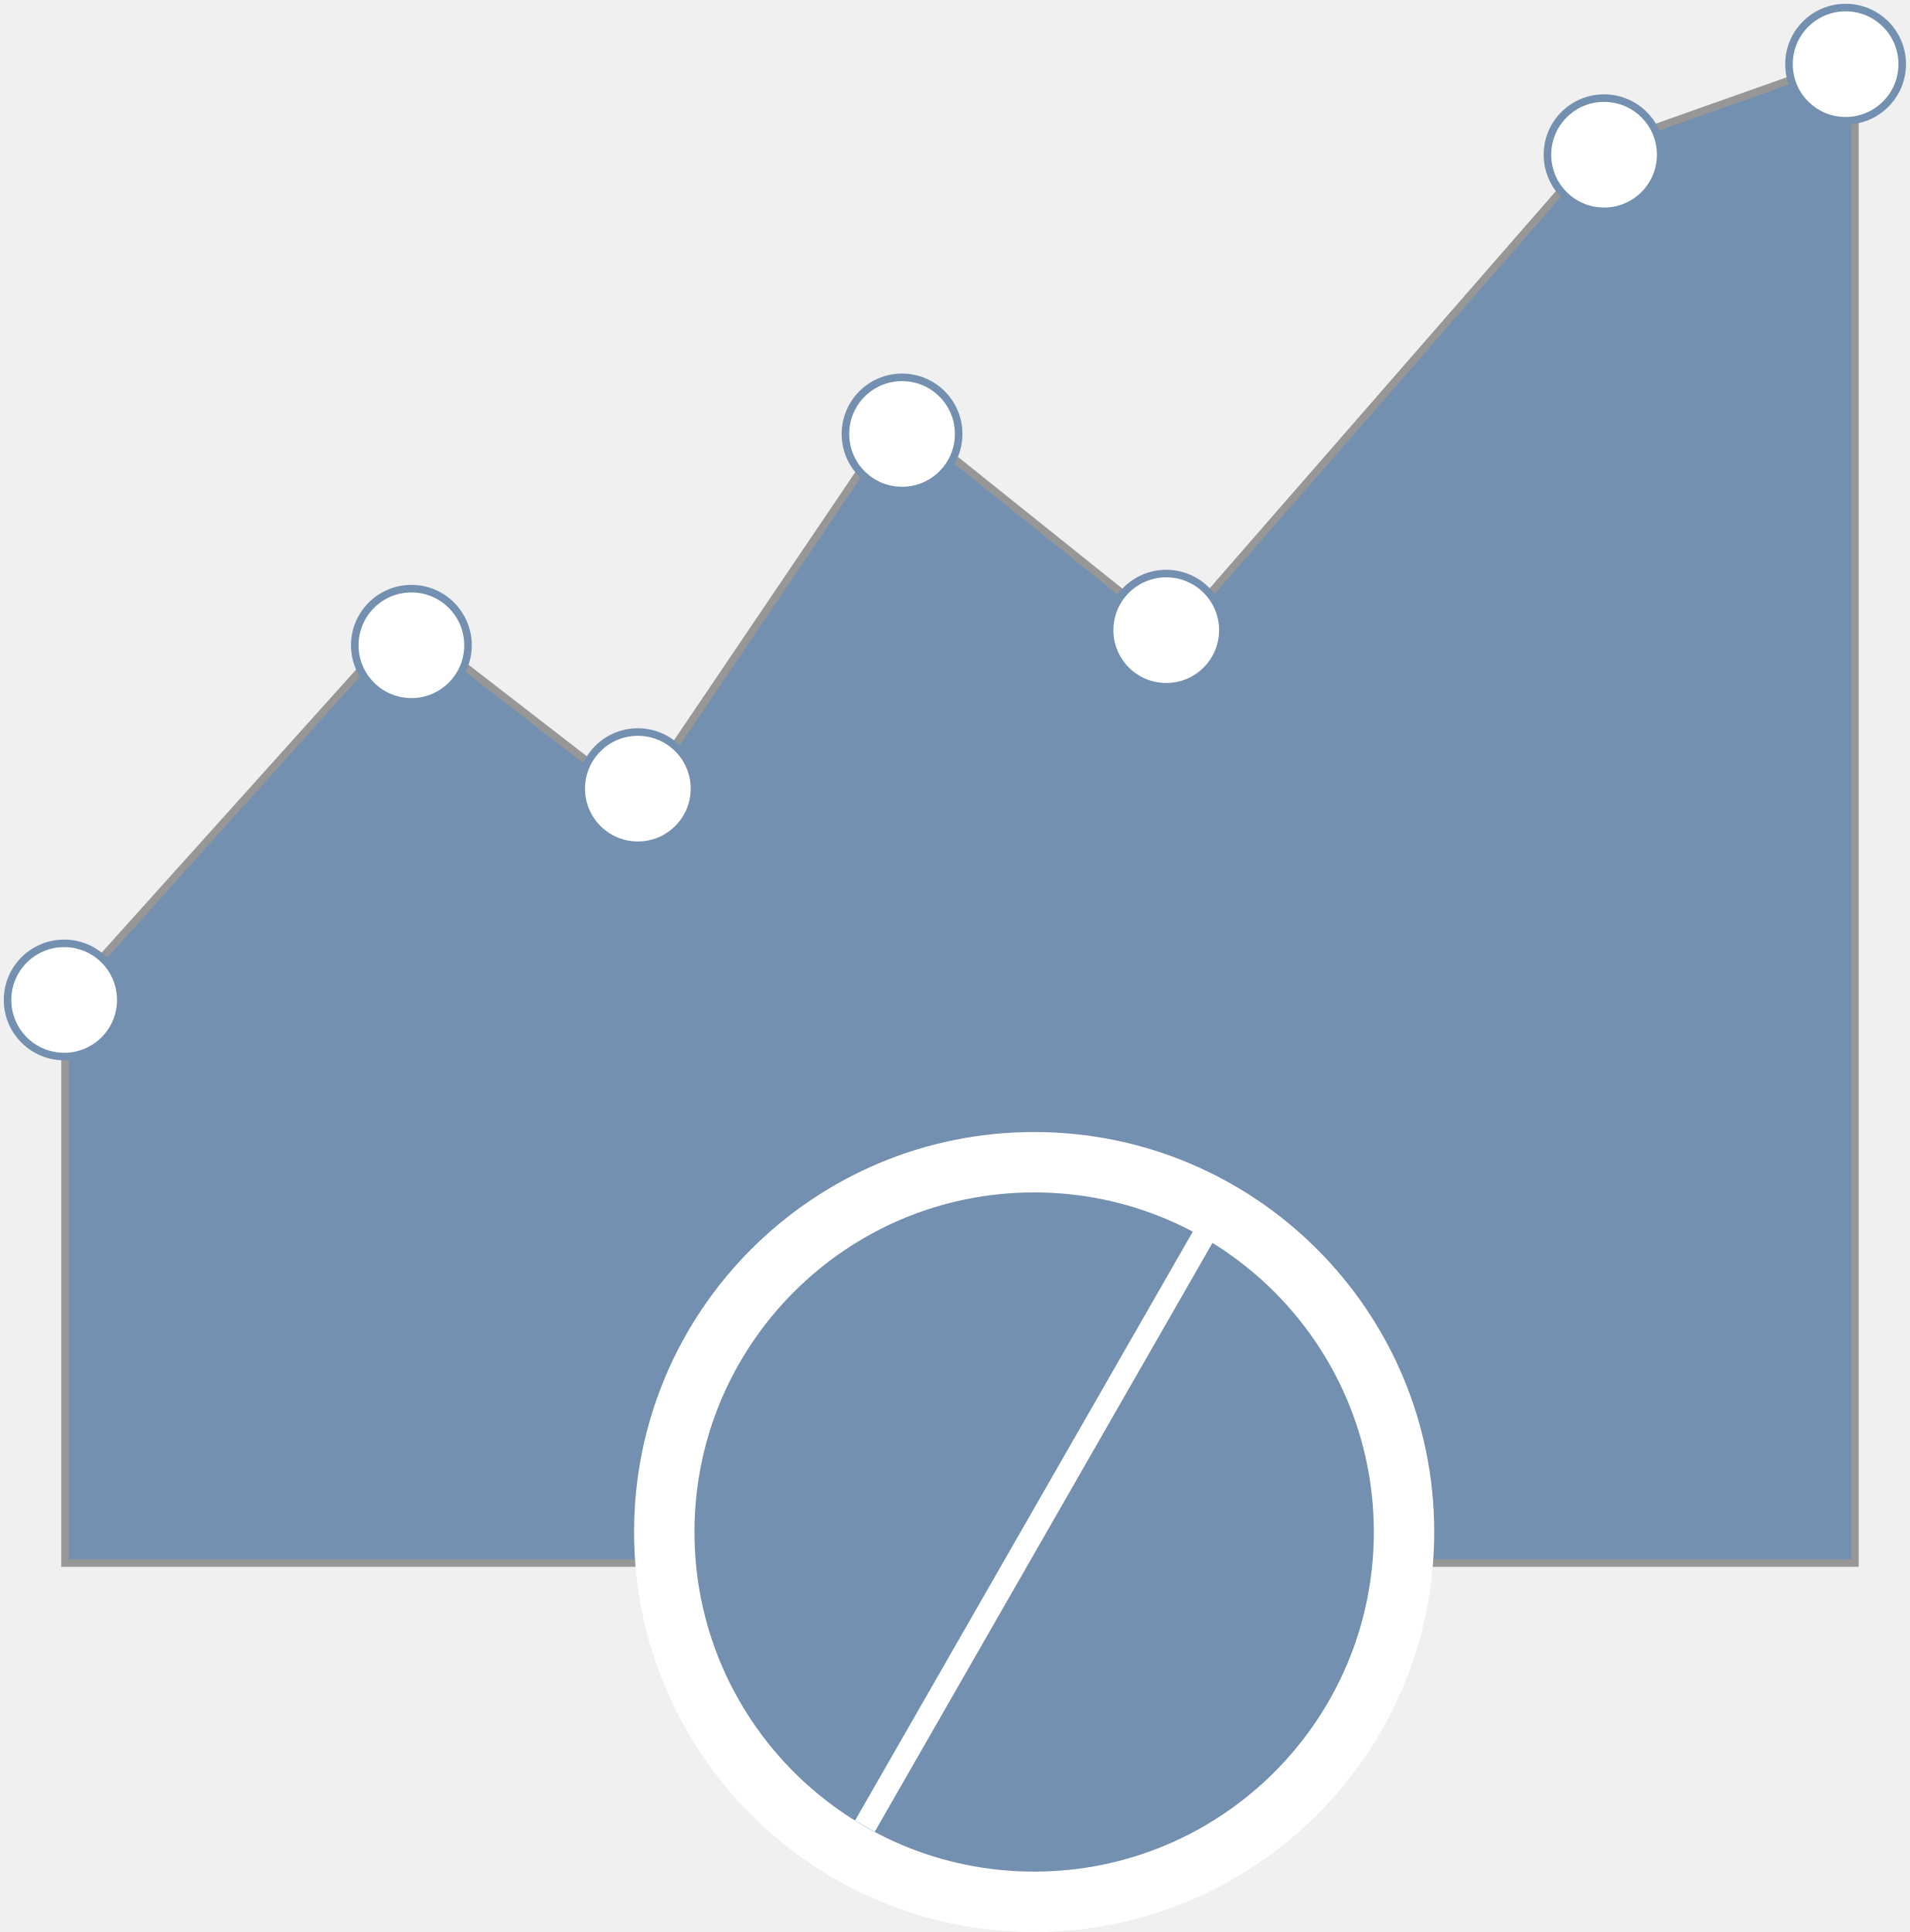
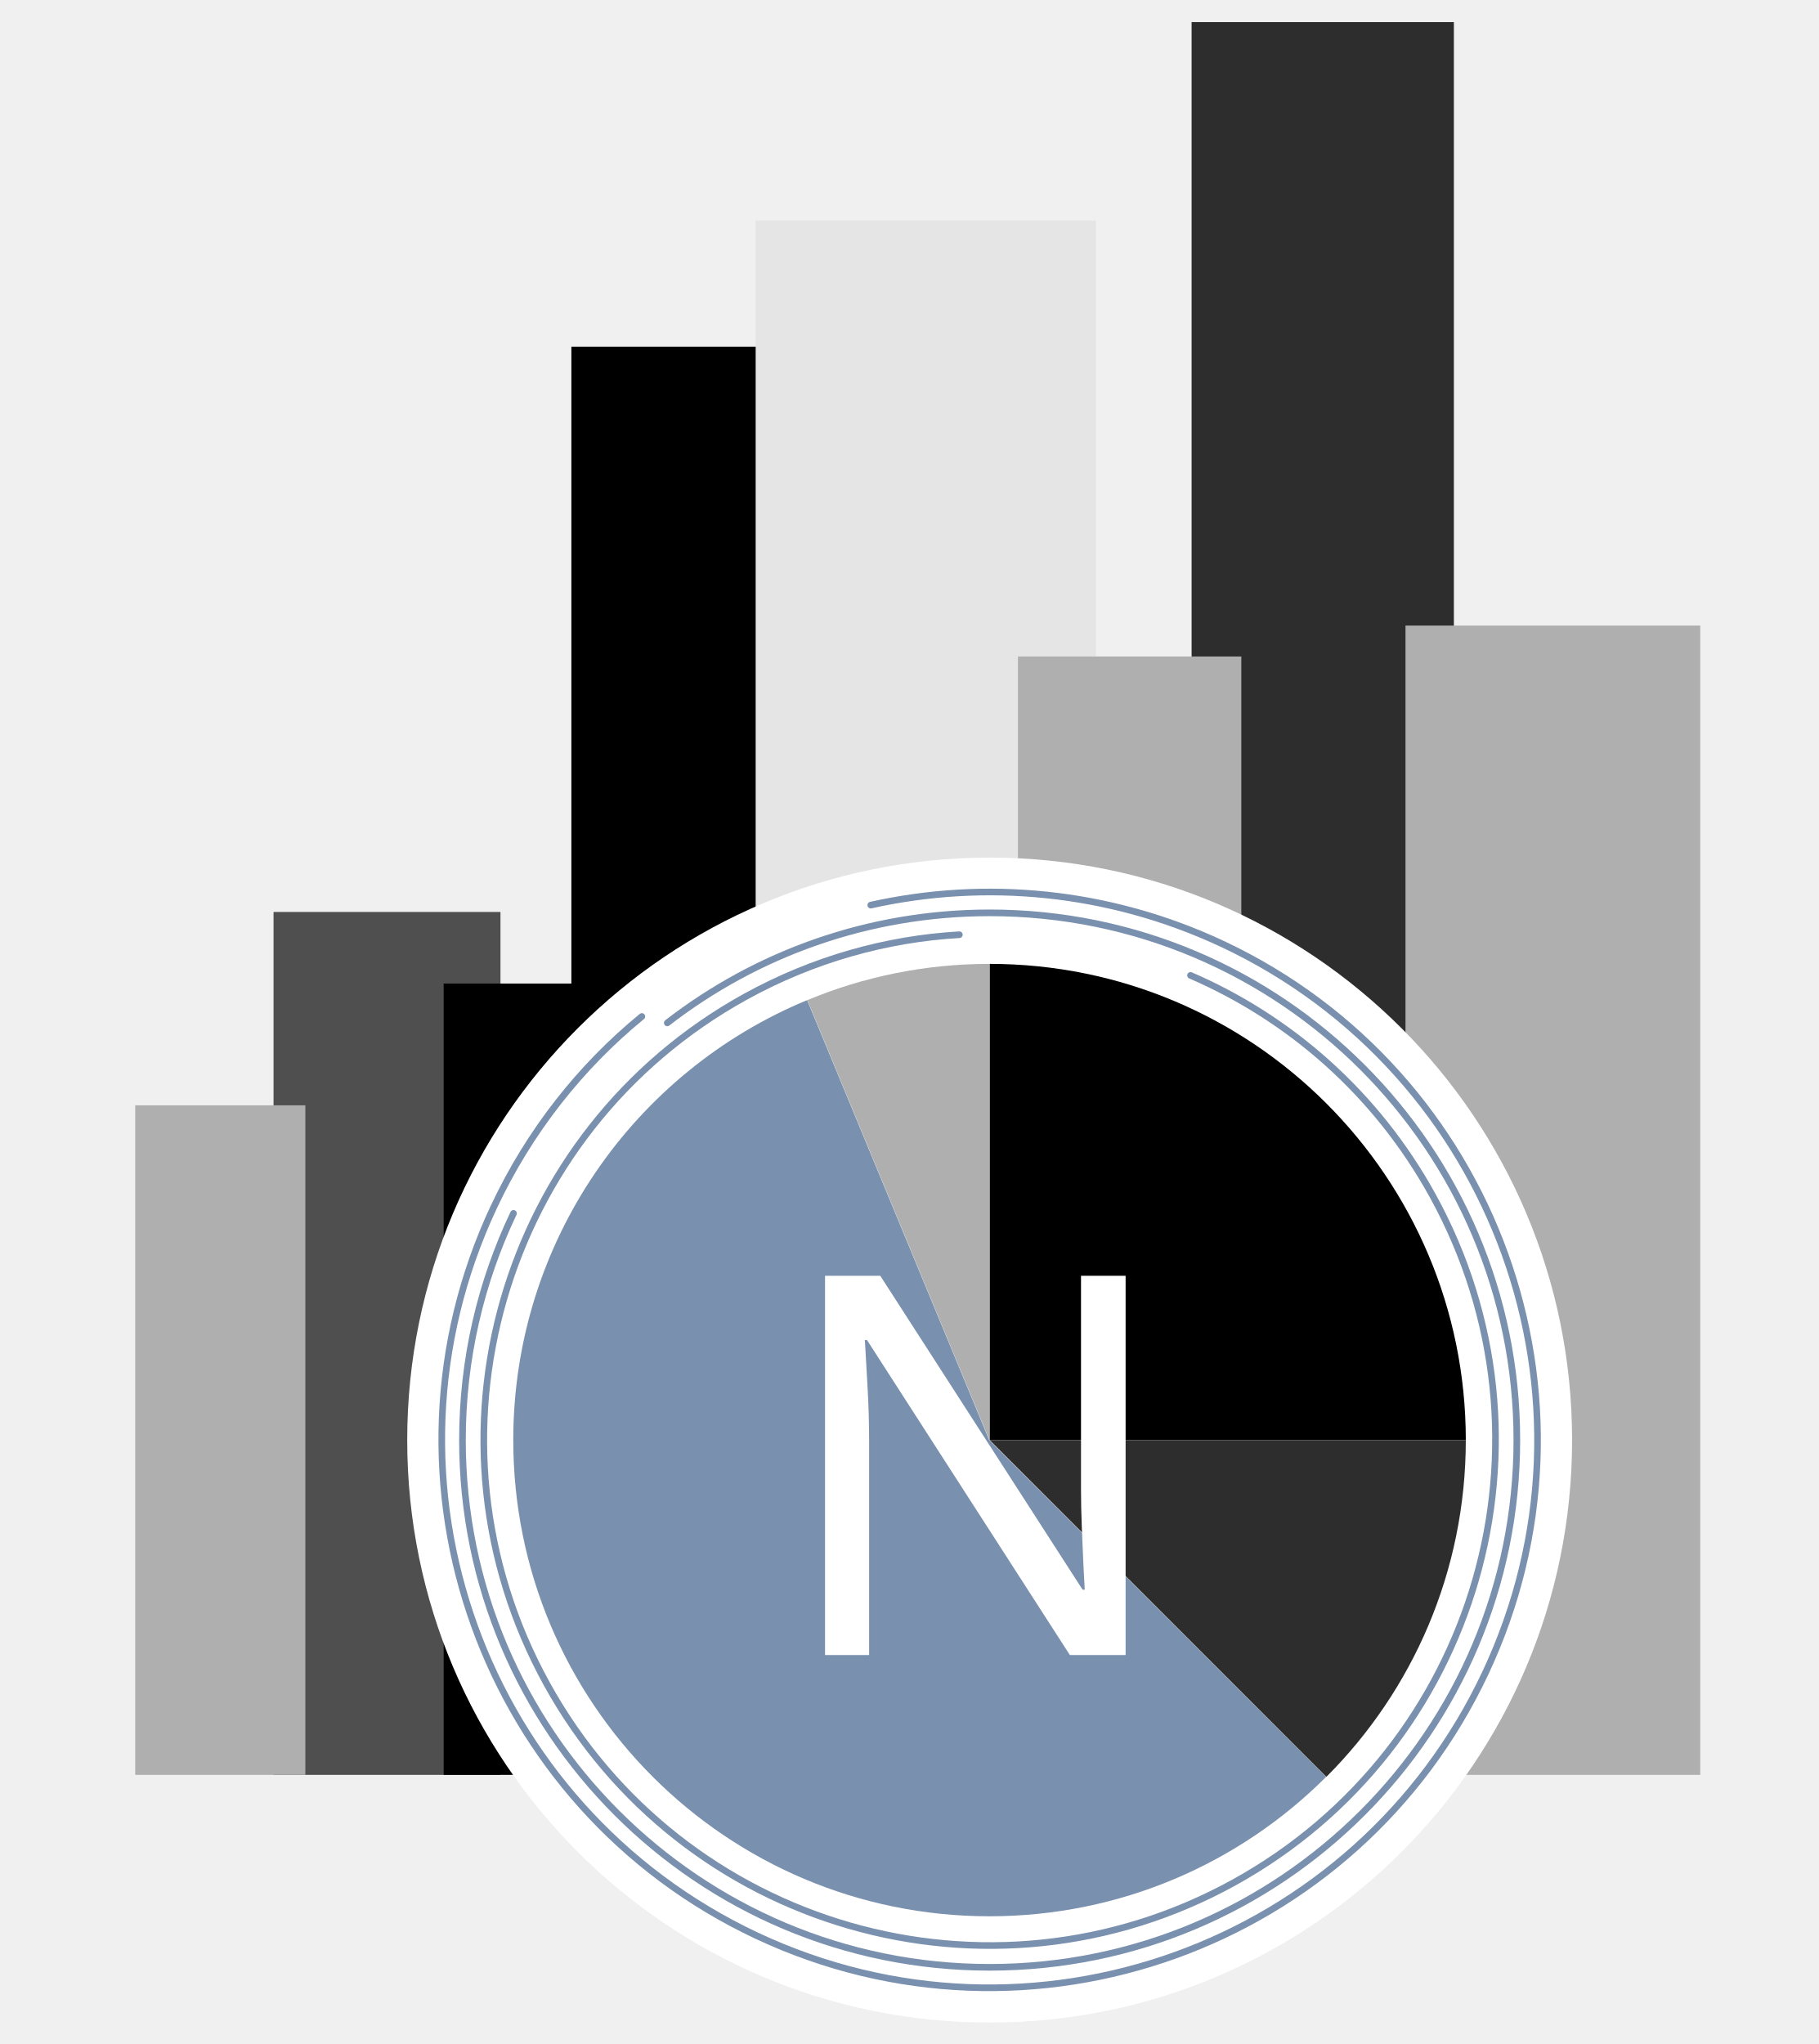
- <svg xmlns="http://www.w3.org/2000/svg" width="253px" height="256px" viewBox="0 0 253 256" version="1.1">
-   <defs />
-   <g id="Page-1" stroke="none" stroke-width="1" fill="none" fill-rule="evenodd">
-     <g id="Artboard" transform="translate(-1100, -1471)">
-       <g id="How-Neutral-Works" transform="translate(175, 1239)">
-         <g id="Icon-3" transform="translate(888, 88)">
-           <g id="Group-5" transform="translate(38, 145)">
-             <polygon id="Path-6" stroke="#979797" fill="#7490B1" points="83.471 206.115 7.615 206.115 7.615 131.375 52.687 81.226 83.499 105.07 118.082 53.909 154.533 83.124 210.765 18.601 244.733 6.569 244.733 206.115 189.478 206.115" />
-             <g id="Group-4-Copy" transform="translate(86, 152)">
-               <circle id="Oval-2" stroke="#FFFFFF" stroke-width="6" fill="#FFFFFF" cx="50" cy="50" r="50" />
-               <circle id="Oval-2" stroke="#7490B1" stroke-width="2" fill="#7490B1" cx="50" cy="50" r="44" />
-               <path d="M72.679,10.32 L28.321,87.68" id="Line-2" stroke="#FFFFFF" stroke-width="3" stroke-linecap="square" />
-             </g>
-             <circle id="Oval-4" stroke="#7490B1" fill="#FFFFFF" cx="53.5" cy="84.5" r="7.5" />
-             <circle id="Oval-4-Copy" stroke="#7490B1" fill="#FFFFFF" cx="118.5" cy="56.5" r="7.5" />
-             <circle id="Oval-4-Copy-2" stroke="#7490B1" fill="#FFFFFF" cx="211.5" cy="19.5" r="7.5" />
-             <circle id="Oval-4-Copy-4" stroke="#7490B1" fill="#FFFFFF" cx="153.5" cy="82.5" r="7.5" />
-             <circle id="Oval-4-Copy-5" stroke="#7490B1" fill="#FFFFFF" cx="83.5" cy="103.5" r="7.5" />
-             <circle id="Oval-4-Copy-6" stroke="#7490B1" fill="#FFFFFF" cx="7.5" cy="131.5" r="7.5" />
-             <circle id="Oval-4-Copy-3" stroke="#7490B1" fill="#FFFFFF" cx="243.5" cy="7.5" r="7.5" />
-           </g>
+ <svg xmlns="http://www.w3.org/2000/svg" version="1.1" id="Layer_1" x="0px" y="0px" viewBox="0 0 823 925" style="enable-background:new 0 0 823 925;" xml:space="preserve">
+   <style type="text/css">
+ 	.st0{fill:#4F4F4F;}
+ 	.st1{fill:#E6E5E5;}
+ 	.st2{fill:#2D2D2D;}
+ 	.st3{fill:#AFAFAF;}
+ 	.st4{fill:#FFFFFF;}
+ 	.st5{fill:none;stroke:#7990AE;stroke-width:3;stroke-linecap:round;stroke-linejoin:round;stroke-miterlimit:10;}
+ 	.st6{fill:#7990AE;}
+ 	.st7{font-family:'Arial-Black';}
+ 	.st8{font-size:240.344px;}
+ </style>
+   <g>
+     <g>
+       <rect x="258.6" y="156.9" width="113.9" height="646.3" />
+       <rect x="123.8" y="412.7" class="st0" width="102.7" height="390.5" />
+       <rect x="342" y="99.8" class="st1" width="154" height="703.4" />
+       <rect x="539.3" y="10" class="st2" width="118.7" height="793.2" />
+       <rect x="460.7" y="297.1" class="st3" width="101.1" height="506.1" />
+       <rect x="372.5" y="600.7" class="st3" width="150.8" height="202.5" />
+       <rect x="200.8" y="445.1" width="105.9" height="358.1" />
+       <rect x="61.2" y="500.2" class="st3" width="77" height="303" />
+       <rect x="636.1" y="283.1" class="st3" width="133.4" height="520.1" />
+     </g>
+     <g>
+       <circle class="st4" cx="447.9" cy="651.7" r="263.6" />
+       <g>
+         <path class="st5" d="M302,462.9c40.3-31.2,91-49.8,145.9-49.8c131.8,0,238.6,106.8,238.6,238.6S579.7,890.3,447.9,890.3     S209.3,783.5,209.3,651.7c0-36.7,8.3-71.5,23.1-102.6" />
+         <path class="st5" d="M538.8,441.4c44.9,19.4,84,53.3,109.5,99.5c61.1,110.7,20.9,249.9-89.8,311s-249.9,20.9-311-89.8     s-20.9-249.9,89.8-311c30.8-17,63.9-26.2,96.9-28.1" />
+         <path class="st5" d="M394.1,409.6c51.7-11.5,107.5-6.6,159.2,17.6c123.9,58.2,177.2,205.9,119,329.8s-205.9,177.2-329.8,119     s-177.2-205.9-119-329.8c16.2-34.5,39.4-63.6,67-86.2" />
+         <g>
+           <path class="st6" d="M600.2,804.1c-39,39-92.9,63.1-152.4,63.1c-119,0-215.5-96.5-215.5-215.5c0-89.8,54.9-166.8,133-199.1      l82.4,199.1L600.2,804.1z" />
+           <path d="M663.4,651.7H447.9V436.2C566.9,436.2,663.4,532.7,663.4,651.7z" />
+           <path class="st2" d="M663.4,651.7c0,59.5-24.1,113.4-63.1,152.4L447.9,651.7H663.4z" />
+           <path class="st3" d="M447.8,436.2v215.5l-82.4-199.1C390.8,442,418.7,436.2,447.8,436.2z" />
        </g>
+         <text transform="matrix(1 0 0 1 350.0898 748.9678)" class="st4 st7 st8">N</text>
      </g>
    </g>
  </g>
</svg>
